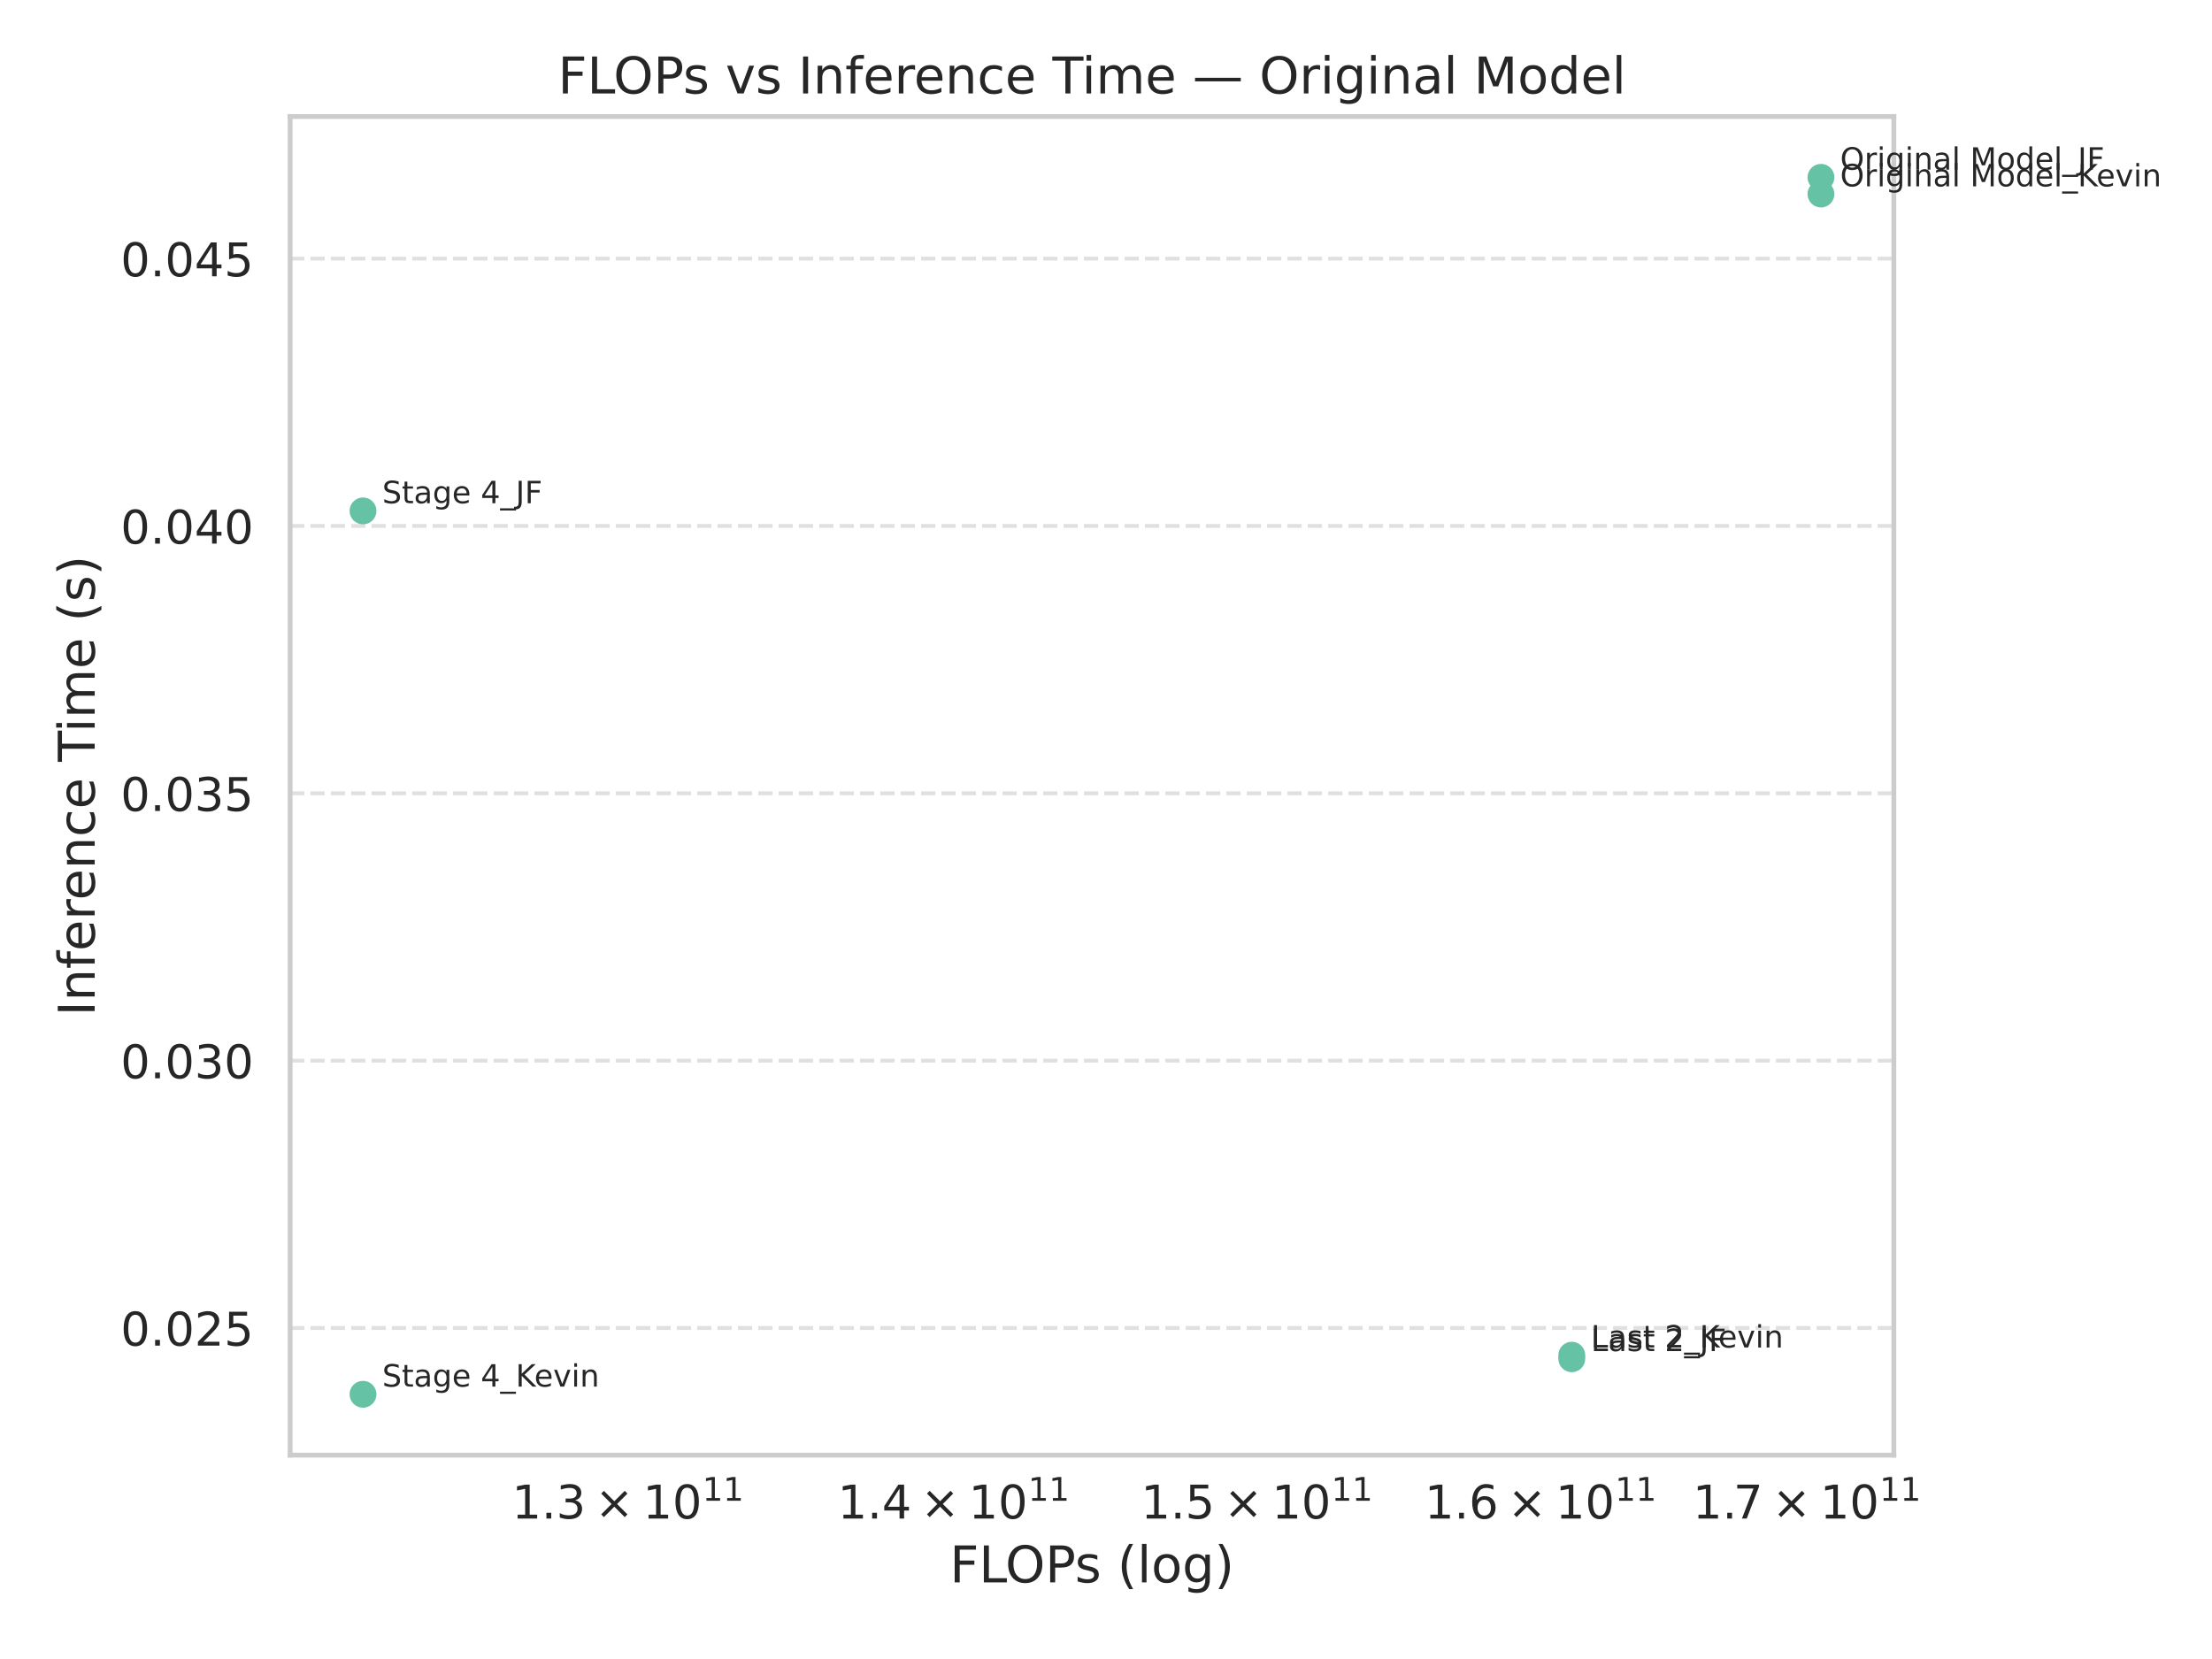
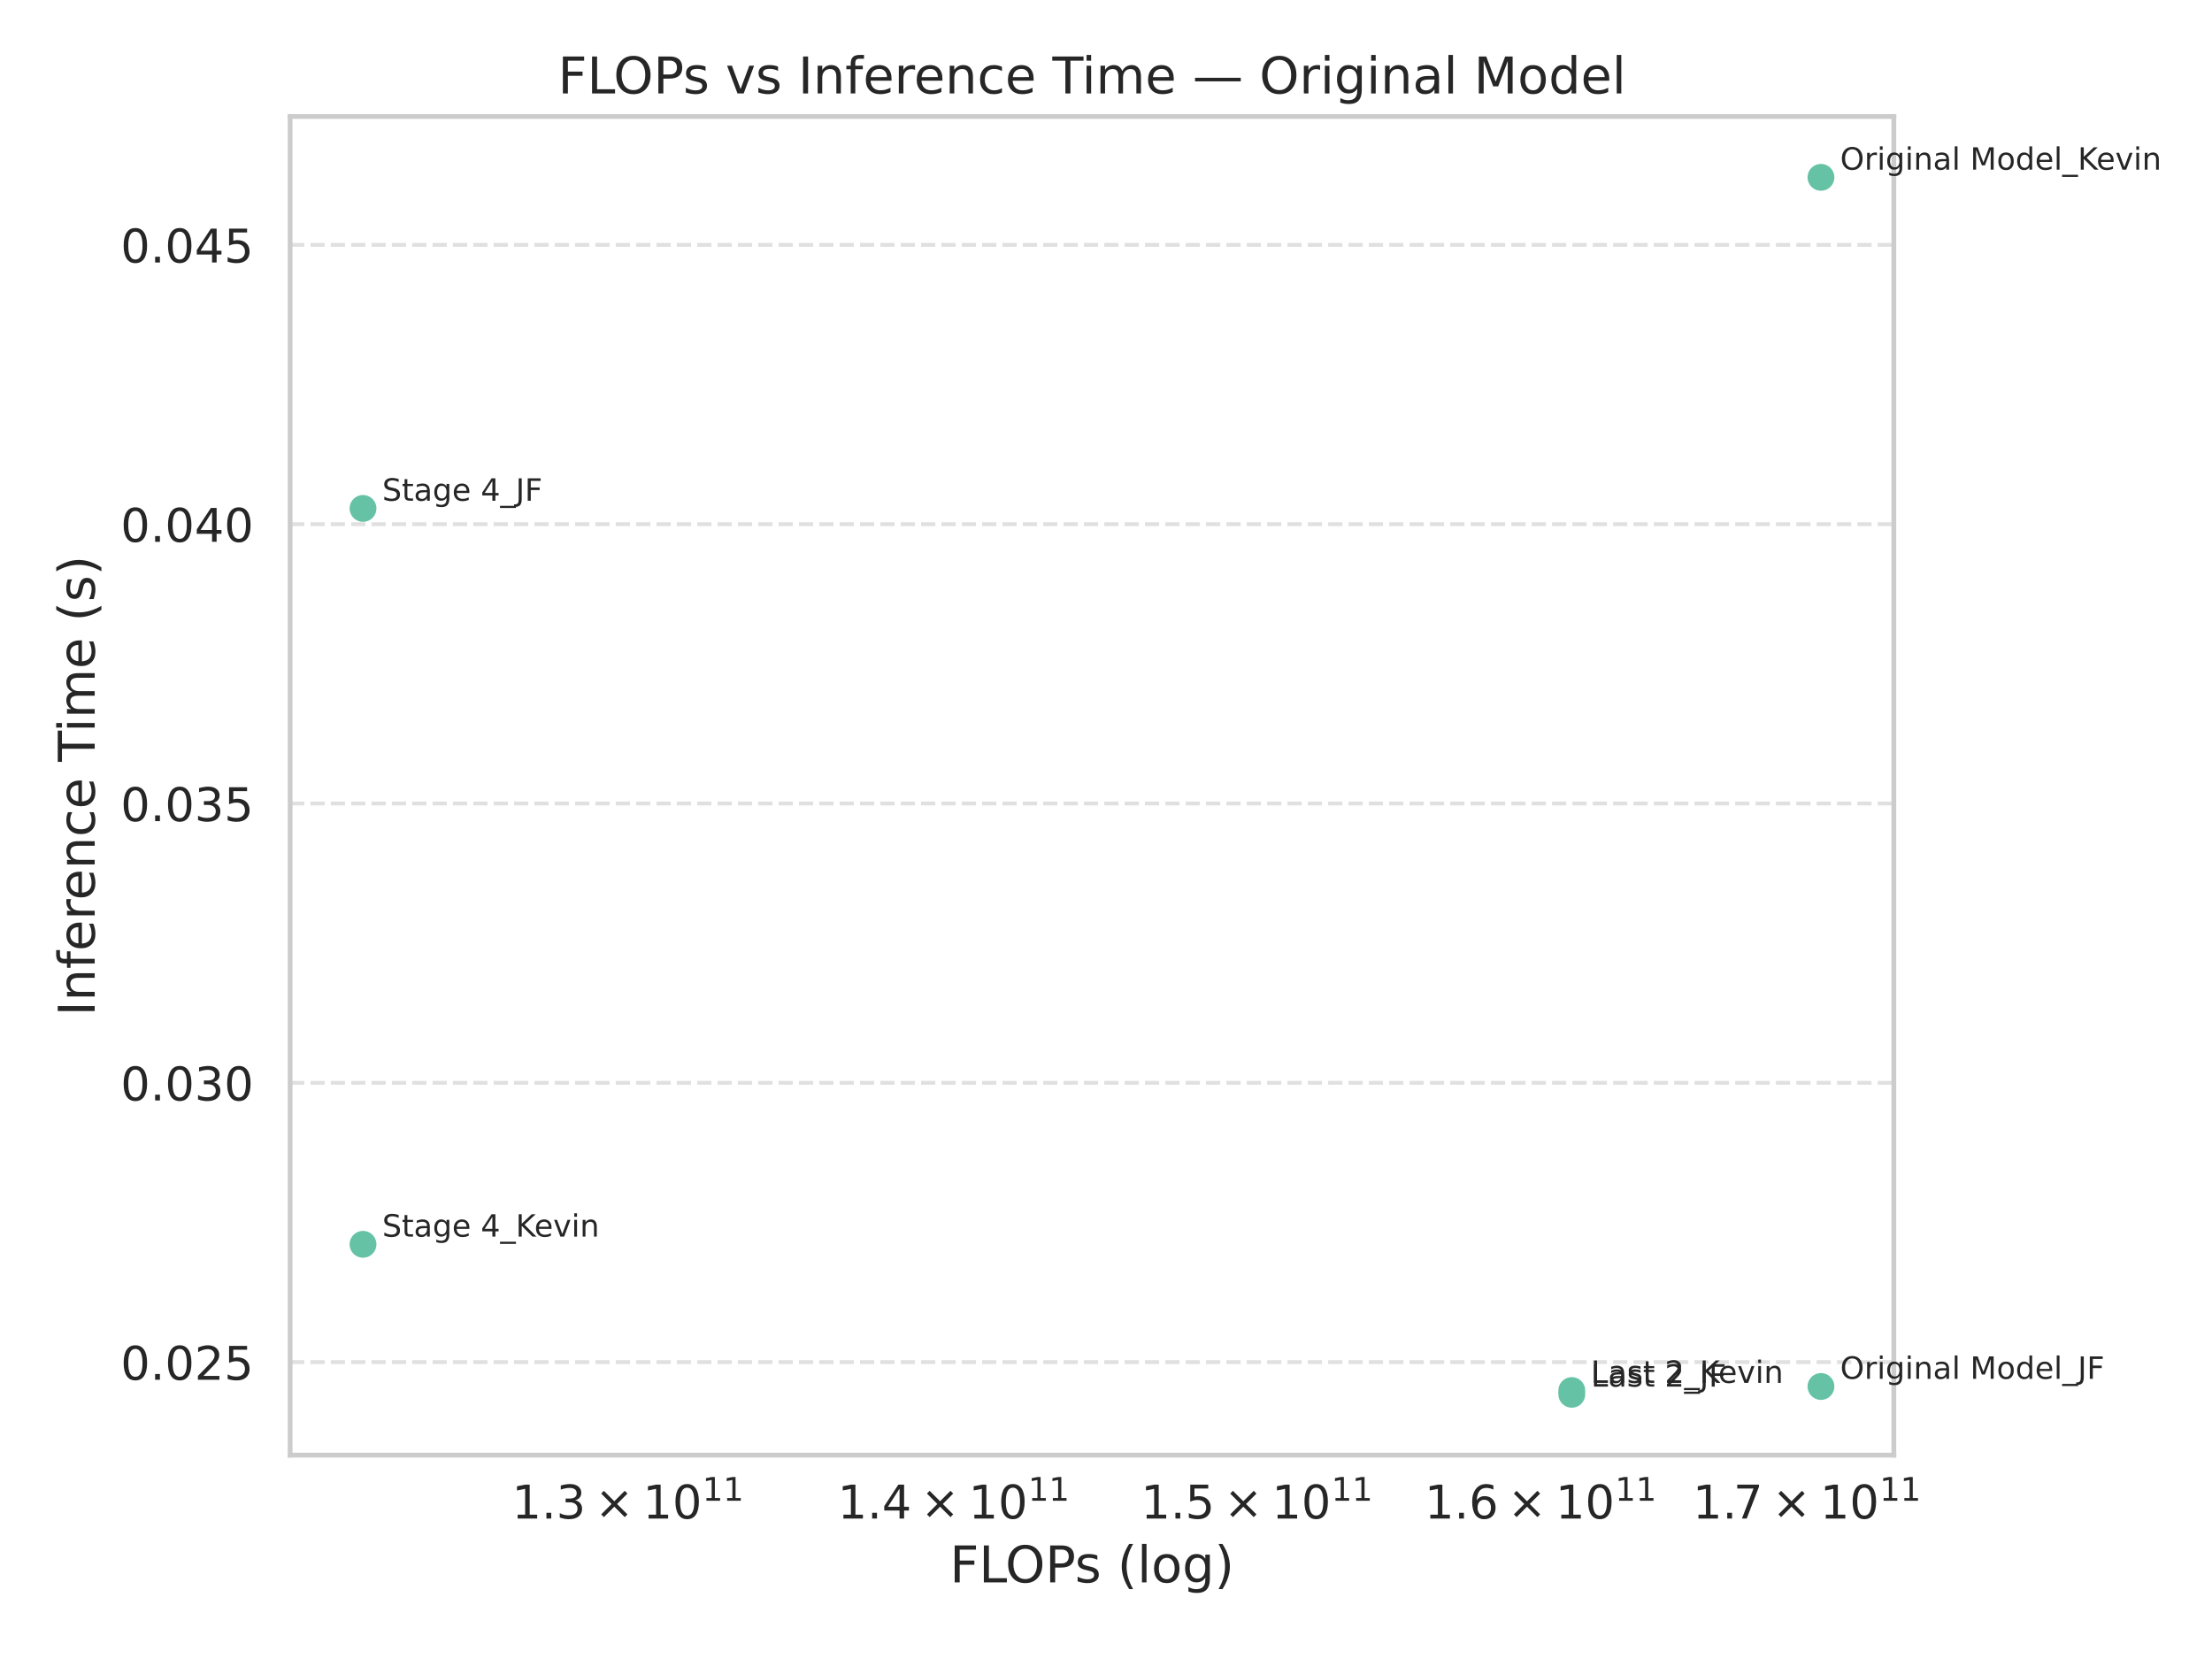
<svg xmlns="http://www.w3.org/2000/svg" xmlns:xlink="http://www.w3.org/1999/xlink" width="576pt" height="432pt" viewBox="0 0 576 432" version="1.1">
  <defs>
    <style type="text/css">*{stroke-linejoin: round; stroke-linecap: butt}</style>
  </defs>
  <g id="figure_1">
    <g id="patch_1">
      <path d="M 0 432  L 576 432  L 576 0  L 0 0  z " style="fill: #ffffff" />
    </g>
    <g id="axes_1">
      <g id="patch_2">
        <path d="M 75.546 378.912  L 493.155 378.912  L 493.155 30.336  L 75.546 30.336  z " style="fill: #ffffff" />
      </g>
      <g id="matplotlib.axis_1">
        <g id="xtick_1">
          <g id="text_1">
            <g style="fill: #262626" transform="translate(133.2967 395.5061) scale(0.121 -0.121)">
              <defs>
                <path id="DejaVuSans-31" d="M 794 531  L 1825 531  L 1825 4091  L 703 3866  L 703 4441  L 1819 4666  L 2450 4666  L 2450 531  L 3481 531  L 3481 0  L 794 0  L 794 531  z " transform="scale(0.015625)" />
                <path id="DejaVuSans-2e" d="M 684 794  L 1344 794  L 1344 0  L 684 0  L 684 794  z " transform="scale(0.015625)" />
                <path id="DejaVuSans-33" d="M 2597 2516  Q 3050 2419 3304 2112  Q 3559 1806 3559 1356  Q 3559 666 3084 287  Q 2609 -91 1734 -91  Q 1441 -91 1130 -33  Q 819 25 488 141  L 488 750  Q 750 597 1062 519  Q 1375 441 1716 441  Q 2309 441 2620 675  Q 2931 909 2931 1356  Q 2931 1769 2642 2001  Q 2353 2234 1838 2234  L 1294 2234  L 1294 2753  L 1863 2753  Q 2328 2753 2575 2939  Q 2822 3125 2822 3475  Q 2822 3834 2567 4026  Q 2313 4219 1838 4219  Q 1578 4219 1281 4162  Q 984 4106 628 3988  L 628 4550  Q 988 4650 1302 4700  Q 1616 4750 1894 4750  Q 2613 4750 3031 4423  Q 3450 4097 3450 3541  Q 3450 3153 3228 2886  Q 3006 2619 2597 2516  z " transform="scale(0.015625)" />
                <path id="DejaVuSans-d7" d="M 4488 3438  L 3059 2003  L 4488 575  L 4116 197  L 2681 1631  L 1247 197  L 878 575  L 2303 2003  L 878 3438  L 1247 3816  L 2681 2381  L 4116 3816  L 4488 3438  z " transform="scale(0.015625)" />
                <path id="DejaVuSans-30" d="M 2034 4250  Q 1547 4250 1301 3770  Q 1056 3291 1056 2328  Q 1056 1369 1301 889  Q 1547 409 2034 409  Q 2525 409 2770 889  Q 3016 1369 3016 2328  Q 3016 3291 2770 3770  Q 2525 4250 2034 4250  z M 2034 4750  Q 2819 4750 3233 4129  Q 3647 3509 3647 2328  Q 3647 1150 3233 529  Q 2819 -91 2034 -91  Q 1250 -91 836 529  Q 422 1150 422 2328  Q 422 3509 836 4129  Q 1250 4750 2034 4750  z " transform="scale(0.015625)" />
              </defs>
              <use xlink:href="#DejaVuSans-31" transform="translate(0 0.684375)" />
              <use xlink:href="#DejaVuSans-2e" transform="translate(63.62305 0.684375)" />
              <use xlink:href="#DejaVuSans-33" transform="translate(95.41016 0.684375)" />
              <use xlink:href="#DejaVuSans-d7" transform="translate(178.5156 0.684375)" />
              <use xlink:href="#DejaVuSans-31" transform="translate(281.7871 0.684375)" />
              <use xlink:href="#DejaVuSans-30" transform="translate(345.4102 0.684375)" />
              <use xlink:href="#DejaVuSans-31" transform="translate(409.9902 38.96563) scale(0.7)" />
              <use xlink:href="#DejaVuSans-31" transform="translate(454.5264 38.96563) scale(0.7)" />
            </g>
          </g>
        </g>
        <g id="xtick_2">
          <g id="text_2">
            <g style="fill: #262626" transform="translate(218.1208 395.5061) scale(0.121 -0.121)">
              <defs>
                <path id="DejaVuSans-34" d="M 2419 4116  L 825 1625  L 2419 1625  L 2419 4116  z M 2253 4666  L 3047 4666  L 3047 1625  L 3713 1625  L 3713 1100  L 3047 1100  L 3047 0  L 2419 0  L 2419 1100  L 313 1100  L 313 1709  L 2253 4666  z " transform="scale(0.015625)" />
              </defs>
              <use xlink:href="#DejaVuSans-31" transform="translate(0 0.684375)" />
              <use xlink:href="#DejaVuSans-2e" transform="translate(63.62305 0.684375)" />
              <use xlink:href="#DejaVuSans-34" transform="translate(95.41016 0.684375)" />
              <use xlink:href="#DejaVuSans-d7" transform="translate(178.5156 0.684375)" />
              <use xlink:href="#DejaVuSans-31" transform="translate(281.7871 0.684375)" />
              <use xlink:href="#DejaVuSans-30" transform="translate(345.4102 0.684375)" />
              <use xlink:href="#DejaVuSans-31" transform="translate(409.9902 38.96563) scale(0.7)" />
              <use xlink:href="#DejaVuSans-31" transform="translate(454.5264 38.96563) scale(0.7)" />
            </g>
          </g>
        </g>
        <g id="xtick_3">
          <g id="text_3">
            <g style="fill: #262626" transform="translate(297.0901 395.5061) scale(0.121 -0.121)">
              <defs>
                <path id="DejaVuSans-35" d="M 691 4666  L 3169 4666  L 3169 4134  L 1269 4134  L 1269 2991  Q 1406 3038 1543 3061  Q 1681 3084 1819 3084  Q 2600 3084 3056 2656  Q 3513 2228 3513 1497  Q 3513 744 3044 326  Q 2575 -91 1722 -91  Q 1428 -91 1123 -41  Q 819 9 494 109  L 494 744  Q 775 591 1075 516  Q 1375 441 1709 441  Q 2250 441 2565 725  Q 2881 1009 2881 1497  Q 2881 1984 2565 2268  Q 2250 2553 1709 2553  Q 1456 2553 1204 2497  Q 953 2441 691 2322  L 691 4666  z " transform="scale(0.015625)" />
              </defs>
              <use xlink:href="#DejaVuSans-31" transform="translate(0 0.684375)" />
              <use xlink:href="#DejaVuSans-2e" transform="translate(63.62305 0.684375)" />
              <use xlink:href="#DejaVuSans-35" transform="translate(95.41016 0.684375)" />
              <use xlink:href="#DejaVuSans-d7" transform="translate(178.5156 0.684375)" />
              <use xlink:href="#DejaVuSans-31" transform="translate(281.7871 0.684375)" />
              <use xlink:href="#DejaVuSans-30" transform="translate(345.4102 0.684375)" />
              <use xlink:href="#DejaVuSans-31" transform="translate(409.9902 38.96563) scale(0.7)" />
              <use xlink:href="#DejaVuSans-31" transform="translate(454.5264 38.96563) scale(0.7)" />
            </g>
          </g>
        </g>
        <g id="xtick_4">
          <g id="text_4">
            <g style="fill: #262626" transform="translate(370.961 395.5061) scale(0.121 -0.121)">
              <defs>
                <path id="DejaVuSans-36" d="M 2113 2584  Q 1688 2584 1439 2293  Q 1191 2003 1191 1497  Q 1191 994 1439 701  Q 1688 409 2113 409  Q 2538 409 2786 701  Q 3034 994 3034 1497  Q 3034 2003 2786 2293  Q 2538 2584 2113 2584  z M 3366 4563  L 3366 3988  Q 3128 4100 2886 4159  Q 2644 4219 2406 4219  Q 1781 4219 1451 3797  Q 1122 3375 1075 2522  Q 1259 2794 1537 2939  Q 1816 3084 2150 3084  Q 2853 3084 3261 2657  Q 3669 2231 3669 1497  Q 3669 778 3244 343  Q 2819 -91 2113 -91  Q 1303 -91 875 529  Q 447 1150 447 2328  Q 447 3434 972 4092  Q 1497 4750 2381 4750  Q 2619 4750 2861 4703  Q 3103 4656 3366 4563  z " transform="scale(0.015625)" />
              </defs>
              <use xlink:href="#DejaVuSans-31" transform="translate(0 0.684375)" />
              <use xlink:href="#DejaVuSans-2e" transform="translate(63.62305 0.684375)" />
              <use xlink:href="#DejaVuSans-36" transform="translate(95.41016 0.684375)" />
              <use xlink:href="#DejaVuSans-d7" transform="translate(178.5156 0.684375)" />
              <use xlink:href="#DejaVuSans-31" transform="translate(281.7871 0.684375)" />
              <use xlink:href="#DejaVuSans-30" transform="translate(345.4102 0.684375)" />
              <use xlink:href="#DejaVuSans-31" transform="translate(409.9902 38.96563) scale(0.7)" />
              <use xlink:href="#DejaVuSans-31" transform="translate(454.5264 38.96563) scale(0.7)" />
            </g>
          </g>
        </g>
        <g id="xtick_5">
          <g id="text_5">
            <g style="fill: #262626" transform="translate(440.7755 395.5061) scale(0.121 -0.121)">
              <defs>
                <path id="DejaVuSans-37" d="M 525 4666  L 3525 4666  L 3525 4397  L 1831 0  L 1172 0  L 2766 4134  L 525 4134  L 525 4666  z " transform="scale(0.015625)" />
              </defs>
              <use xlink:href="#DejaVuSans-31" transform="translate(0 0.684375)" />
              <use xlink:href="#DejaVuSans-2e" transform="translate(63.62305 0.684375)" />
              <use xlink:href="#DejaVuSans-37" transform="translate(87.66016 0.684375)" />
              <use xlink:href="#DejaVuSans-d7" transform="translate(170.7656 0.684375)" />
              <use xlink:href="#DejaVuSans-31" transform="translate(274.0371 0.684375)" />
              <use xlink:href="#DejaVuSans-30" transform="translate(337.6602 0.684375)" />
              <use xlink:href="#DejaVuSans-31" transform="translate(402.2402 38.96563) scale(0.7)" />
              <use xlink:href="#DejaVuSans-31" transform="translate(446.7764 38.96563) scale(0.7)" />
            </g>
          </g>
        </g>
        <g id="text_6">
          <g style="fill: #262626" transform="translate(247.309 412.0525) scale(0.132 -0.132)">
            <defs>
              <path id="DejaVuSans-46" d="M 628 4666  L 3309 4666  L 3309 4134  L 1259 4134  L 1259 2759  L 3109 2759  L 3109 2228  L 1259 2228  L 1259 0  L 628 0  L 628 4666  z " transform="scale(0.015625)" />
              <path id="DejaVuSans-4c" d="M 628 4666  L 1259 4666  L 1259 531  L 3531 531  L 3531 0  L 628 0  L 628 4666  z " transform="scale(0.015625)" />
              <path id="DejaVuSans-4f" d="M 2522 4238  Q 1834 4238 1429 3725  Q 1025 3213 1025 2328  Q 1025 1447 1429 934  Q 1834 422 2522 422  Q 3209 422 3611 934  Q 4013 1447 4013 2328  Q 4013 3213 3611 3725  Q 3209 4238 2522 4238  z M 2522 4750  Q 3503 4750 4090 4092  Q 4678 3434 4678 2328  Q 4678 1225 4090 567  Q 3503 -91 2522 -91  Q 1538 -91 948 565  Q 359 1222 359 2328  Q 359 3434 948 4092  Q 1538 4750 2522 4750  z " transform="scale(0.015625)" />
              <path id="DejaVuSans-50" d="M 1259 4147  L 1259 2394  L 2053 2394  Q 2494 2394 2734 2622  Q 2975 2850 2975 3272  Q 2975 3691 2734 3919  Q 2494 4147 2053 4147  L 1259 4147  z M 628 4666  L 2053 4666  Q 2838 4666 3239 4311  Q 3641 3956 3641 3272  Q 3641 2581 3239 2228  Q 2838 1875 2053 1875  L 1259 1875  L 1259 0  L 628 0  L 628 4666  z " transform="scale(0.015625)" />
              <path id="DejaVuSans-73" d="M 2834 3397  L 2834 2853  Q 2591 2978 2328 3040  Q 2066 3103 1784 3103  Q 1356 3103 1142 2972  Q 928 2841 928 2578  Q 928 2378 1081 2264  Q 1234 2150 1697 2047  L 1894 2003  Q 2506 1872 2764 1633  Q 3022 1394 3022 966  Q 3022 478 2636 193  Q 2250 -91 1575 -91  Q 1294 -91 989 -36  Q 684 19 347 128  L 347 722  Q 666 556 975 473  Q 1284 391 1588 391  Q 1994 391 2212 530  Q 2431 669 2431 922  Q 2431 1156 2273 1281  Q 2116 1406 1581 1522  L 1381 1569  Q 847 1681 609 1914  Q 372 2147 372 2553  Q 372 3047 722 3315  Q 1072 3584 1716 3584  Q 2034 3584 2315 3537  Q 2597 3491 2834 3397  z " transform="scale(0.015625)" />
              <path id="DejaVuSans-20" transform="scale(0.015625)" />
              <path id="DejaVuSans-28" d="M 1984 4856  Q 1566 4138 1362 3434  Q 1159 2731 1159 2009  Q 1159 1288 1364 580  Q 1569 -128 1984 -844  L 1484 -844  Q 1016 -109 783 600  Q 550 1309 550 2009  Q 550 2706 781 3412  Q 1013 4119 1484 4856  L 1984 4856  z " transform="scale(0.015625)" />
              <path id="DejaVuSans-6c" d="M 603 4863  L 1178 4863  L 1178 0  L 603 0  L 603 4863  z " transform="scale(0.015625)" />
              <path id="DejaVuSans-6f" d="M 1959 3097  Q 1497 3097 1228 2736  Q 959 2375 959 1747  Q 959 1119 1226 758  Q 1494 397 1959 397  Q 2419 397 2687 759  Q 2956 1122 2956 1747  Q 2956 2369 2687 2733  Q 2419 3097 1959 3097  z M 1959 3584  Q 2709 3584 3137 3096  Q 3566 2609 3566 1747  Q 3566 888 3137 398  Q 2709 -91 1959 -91  Q 1206 -91 779 398  Q 353 888 353 1747  Q 353 2609 779 3096  Q 1206 3584 1959 3584  z " transform="scale(0.015625)" />
              <path id="DejaVuSans-67" d="M 2906 1791  Q 2906 2416 2648 2759  Q 2391 3103 1925 3103  Q 1463 3103 1205 2759  Q 947 2416 947 1791  Q 947 1169 1205 825  Q 1463 481 1925 481  Q 2391 481 2648 825  Q 2906 1169 2906 1791  z M 3481 434  Q 3481 -459 3084 -895  Q 2688 -1331 1869 -1331  Q 1566 -1331 1297 -1286  Q 1028 -1241 775 -1147  L 775 -588  Q 1028 -725 1275 -790  Q 1522 -856 1778 -856  Q 2344 -856 2625 -561  Q 2906 -266 2906 331  L 2906 616  Q 2728 306 2450 153  Q 2172 0 1784 0  Q 1141 0 747 490  Q 353 981 353 1791  Q 353 2603 747 3093  Q 1141 3584 1784 3584  Q 2172 3584 2450 3431  Q 2728 3278 2906 2969  L 2906 3500  L 3481 3500  L 3481 434  z " transform="scale(0.015625)" />
              <path id="DejaVuSans-29" d="M 513 4856  L 1013 4856  Q 1481 4119 1714 3412  Q 1947 2706 1947 2009  Q 1947 1309 1714 600  Q 1481 -109 1013 -844  L 513 -844  Q 928 -128 1133 580  Q 1338 1288 1338 2009  Q 1338 2731 1133 3434  Q 928 4138 513 4856  z " transform="scale(0.015625)" />
            </defs>
            <use xlink:href="#DejaVuSans-46" />
            <use xlink:href="#DejaVuSans-4c" transform="translate(57.51953 0)" />
            <use xlink:href="#DejaVuSans-4f" transform="translate(109.6074 0)" />
            <use xlink:href="#DejaVuSans-50" transform="translate(188.3184 0)" />
            <use xlink:href="#DejaVuSans-73" transform="translate(246.8711 0)" />
            <use xlink:href="#DejaVuSans-20" transform="translate(298.9707 0)" />
            <use xlink:href="#DejaVuSans-28" transform="translate(330.7578 0)" />
            <use xlink:href="#DejaVuSans-6c" transform="translate(369.7715 0)" />
            <use xlink:href="#DejaVuSans-6f" transform="translate(397.5547 0)" />
            <use xlink:href="#DejaVuSans-67" transform="translate(458.7363 0)" />
            <use xlink:href="#DejaVuSans-29" transform="translate(522.2129 0)" />
          </g>
        </g>
      </g>
      <g id="matplotlib.axis_2">
        <g id="ytick_1">
          <g id="line2d_1">
-             <path d="M 75.546 345.801  L 493.155 345.801  " clip-path="url(#p2ffb0276db)" style="fill: none; stroke-dasharray: 3.7,1.6; stroke-dashoffset: 0; stroke: #cccccc; stroke-opacity: 0.6" />
+             <path d="M 75.546 354.69  L 493.155 354.69  " clip-path="url(#pab23b6ce2a)" style="fill: none; stroke-dasharray: 3.7,1.6; stroke-dashoffset: 0; stroke: #cccccc; stroke-opacity: 0.6" />
          </g>
          <g id="text_7">
-             <g style="fill: #262626" transform="translate(31.40597 350.3984) scale(0.121 -0.121)">
+             <g style="fill: #262626" transform="translate(31.40597 359.2872) scale(0.121 -0.121)">
              <defs>
                <path id="DejaVuSans-32" d="M 1228 531  L 3431 531  L 3431 0  L 469 0  L 469 531  Q 828 903 1448 1529  Q 2069 2156 2228 2338  Q 2531 2678 2651 2914  Q 2772 3150 2772 3378  Q 2772 3750 2511 3984  Q 2250 4219 1831 4219  Q 1534 4219 1204 4116  Q 875 4013 500 3803  L 500 4441  Q 881 4594 1212 4672  Q 1544 4750 1819 4750  Q 2544 4750 2975 4387  Q 3406 4025 3406 3419  Q 3406 3131 3298 2873  Q 3191 2616 2906 2266  Q 2828 2175 2409 1742  Q 1991 1309 1228 531  z " transform="scale(0.015625)" />
              </defs>
              <use xlink:href="#DejaVuSans-30" />
              <use xlink:href="#DejaVuSans-2e" transform="translate(63.62305 0)" />
              <use xlink:href="#DejaVuSans-30" transform="translate(95.41016 0)" />
              <use xlink:href="#DejaVuSans-32" transform="translate(159.0332 0)" />
              <use xlink:href="#DejaVuSans-35" transform="translate(222.6562 0)" />
            </g>
          </g>
        </g>
        <g id="ytick_2">
          <g id="line2d_2">
-             <path d="M 75.546 276.189  L 493.155 276.189  " clip-path="url(#p2ffb0276db)" style="fill: none; stroke-dasharray: 3.7,1.6; stroke-dashoffset: 0; stroke: #cccccc; stroke-opacity: 0.6" />
+             <path d="M 75.546 281.957  L 493.155 281.957  " clip-path="url(#pab23b6ce2a)" style="fill: none; stroke-dasharray: 3.7,1.6; stroke-dashoffset: 0; stroke: #cccccc; stroke-opacity: 0.6" />
          </g>
          <g id="text_8">
-             <g style="fill: #262626" transform="translate(31.40597 280.7858) scale(0.121 -0.121)">
+             <g style="fill: #262626" transform="translate(31.40597 286.5544) scale(0.121 -0.121)">
              <use xlink:href="#DejaVuSans-30" />
              <use xlink:href="#DejaVuSans-2e" transform="translate(63.62305 0)" />
              <use xlink:href="#DejaVuSans-30" transform="translate(95.41016 0)" />
              <use xlink:href="#DejaVuSans-33" transform="translate(159.0332 0)" />
              <use xlink:href="#DejaVuSans-30" transform="translate(222.6562 0)" />
            </g>
          </g>
        </g>
        <g id="ytick_3">
          <g id="line2d_3">
-             <path d="M 75.546 206.576  L 493.155 206.576  " clip-path="url(#p2ffb0276db)" style="fill: none; stroke-dasharray: 3.7,1.6; stroke-dashoffset: 0; stroke: #cccccc; stroke-opacity: 0.6" />
+             <path d="M 75.546 209.225  L 493.155 209.225  " clip-path="url(#pab23b6ce2a)" style="fill: none; stroke-dasharray: 3.7,1.6; stroke-dashoffset: 0; stroke: #cccccc; stroke-opacity: 0.6" />
          </g>
          <g id="text_9">
-             <g style="fill: #262626" transform="translate(31.40597 211.1732) scale(0.121 -0.121)">
+             <g style="fill: #262626" transform="translate(31.40597 213.8216) scale(0.121 -0.121)">
              <use xlink:href="#DejaVuSans-30" />
              <use xlink:href="#DejaVuSans-2e" transform="translate(63.62305 0)" />
              <use xlink:href="#DejaVuSans-30" transform="translate(95.41016 0)" />
              <use xlink:href="#DejaVuSans-33" transform="translate(159.0332 0)" />
              <use xlink:href="#DejaVuSans-35" transform="translate(222.6562 0)" />
            </g>
          </g>
        </g>
        <g id="ytick_4">
          <g id="line2d_4">
-             <path d="M 75.546 136.964  L 493.155 136.964  " clip-path="url(#p2ffb0276db)" style="fill: none; stroke-dasharray: 3.7,1.6; stroke-dashoffset: 0; stroke: #cccccc; stroke-opacity: 0.6" />
+             <path d="M 75.546 136.492  L 493.155 136.492  " clip-path="url(#pab23b6ce2a)" style="fill: none; stroke-dasharray: 3.7,1.6; stroke-dashoffset: 0; stroke: #cccccc; stroke-opacity: 0.6" />
          </g>
          <g id="text_10">
-             <g style="fill: #262626" transform="translate(31.40597 141.5607) scale(0.121 -0.121)">
+             <g style="fill: #262626" transform="translate(31.40597 141.0889) scale(0.121 -0.121)">
              <use xlink:href="#DejaVuSans-30" />
              <use xlink:href="#DejaVuSans-2e" transform="translate(63.62305 0)" />
              <use xlink:href="#DejaVuSans-30" transform="translate(95.41016 0)" />
              <use xlink:href="#DejaVuSans-34" transform="translate(159.0332 0)" />
              <use xlink:href="#DejaVuSans-30" transform="translate(222.6562 0)" />
            </g>
          </g>
        </g>
        <g id="ytick_5">
          <g id="line2d_5">
-             <path d="M 75.546 67.351  L 493.155 67.351  " clip-path="url(#p2ffb0276db)" style="fill: none; stroke-dasharray: 3.7,1.6; stroke-dashoffset: 0; stroke: #cccccc; stroke-opacity: 0.6" />
+             <path d="M 75.546 63.759  L 493.155 63.759  " clip-path="url(#pab23b6ce2a)" style="fill: none; stroke-dasharray: 3.7,1.6; stroke-dashoffset: 0; stroke: #cccccc; stroke-opacity: 0.6" />
          </g>
          <g id="text_11">
-             <g style="fill: #262626" transform="translate(31.40597 71.94806) scale(0.121 -0.121)">
+             <g style="fill: #262626" transform="translate(31.40597 68.35606) scale(0.121 -0.121)">
              <use xlink:href="#DejaVuSans-30" />
              <use xlink:href="#DejaVuSans-2e" transform="translate(63.62305 0)" />
              <use xlink:href="#DejaVuSans-30" transform="translate(95.41016 0)" />
              <use xlink:href="#DejaVuSans-34" transform="translate(159.0332 0)" />
              <use xlink:href="#DejaVuSans-35" transform="translate(222.6562 0)" />
            </g>
          </g>
        </g>
        <g id="text_12">
          <g style="fill: #262626" transform="translate(24.66078 264.5685) rotate(-90) scale(0.132 -0.132)">
            <defs>
              <path id="DejaVuSans-49" d="M 628 4666  L 1259 4666  L 1259 0  L 628 0  L 628 4666  z " transform="scale(0.015625)" />
              <path id="DejaVuSans-6e" d="M 3513 2113  L 3513 0  L 2938 0  L 2938 2094  Q 2938 2591 2744 2837  Q 2550 3084 2163 3084  Q 1697 3084 1428 2787  Q 1159 2491 1159 1978  L 1159 0  L 581 0  L 581 3500  L 1159 3500  L 1159 2956  Q 1366 3272 1645 3428  Q 1925 3584 2291 3584  Q 2894 3584 3203 3211  Q 3513 2838 3513 2113  z " transform="scale(0.015625)" />
              <path id="DejaVuSans-66" d="M 2375 4863  L 2375 4384  L 1825 4384  Q 1516 4384 1395 4259  Q 1275 4134 1275 3809  L 1275 3500  L 2222 3500  L 2222 3053  L 1275 3053  L 1275 0  L 697 0  L 697 3053  L 147 3053  L 147 3500  L 697 3500  L 697 3744  Q 697 4328 969 4595  Q 1241 4863 1831 4863  L 2375 4863  z " transform="scale(0.015625)" />
              <path id="DejaVuSans-65" d="M 3597 1894  L 3597 1613  L 953 1613  Q 991 1019 1311 708  Q 1631 397 2203 397  Q 2534 397 2845 478  Q 3156 559 3463 722  L 3463 178  Q 3153 47 2828 -22  Q 2503 -91 2169 -91  Q 1331 -91 842 396  Q 353 884 353 1716  Q 353 2575 817 3079  Q 1281 3584 2069 3584  Q 2775 3584 3186 3129  Q 3597 2675 3597 1894  z M 3022 2063  Q 3016 2534 2758 2815  Q 2500 3097 2075 3097  Q 1594 3097 1305 2825  Q 1016 2553 972 2059  L 3022 2063  z " transform="scale(0.015625)" />
              <path id="DejaVuSans-72" d="M 2631 2963  Q 2534 3019 2420 3045  Q 2306 3072 2169 3072  Q 1681 3072 1420 2755  Q 1159 2438 1159 1844  L 1159 0  L 581 0  L 581 3500  L 1159 3500  L 1159 2956  Q 1341 3275 1631 3429  Q 1922 3584 2338 3584  Q 2397 3584 2469 3576  Q 2541 3569 2628 3553  L 2631 2963  z " transform="scale(0.015625)" />
              <path id="DejaVuSans-63" d="M 3122 3366  L 3122 2828  Q 2878 2963 2633 3030  Q 2388 3097 2138 3097  Q 1578 3097 1268 2742  Q 959 2388 959 1747  Q 959 1106 1268 751  Q 1578 397 2138 397  Q 2388 397 2633 464  Q 2878 531 3122 666  L 3122 134  Q 2881 22 2623 -34  Q 2366 -91 2075 -91  Q 1284 -91 818 406  Q 353 903 353 1747  Q 353 2603 823 3093  Q 1294 3584 2113 3584  Q 2378 3584 2631 3529  Q 2884 3475 3122 3366  z " transform="scale(0.015625)" />
              <path id="DejaVuSans-54" d="M -19 4666  L 3928 4666  L 3928 4134  L 2272 4134  L 2272 0  L 1638 0  L 1638 4134  L -19 4134  L -19 4666  z " transform="scale(0.015625)" />
              <path id="DejaVuSans-69" d="M 603 3500  L 1178 3500  L 1178 0  L 603 0  L 603 3500  z M 603 4863  L 1178 4863  L 1178 4134  L 603 4134  L 603 4863  z " transform="scale(0.015625)" />
              <path id="DejaVuSans-6d" d="M 3328 2828  Q 3544 3216 3844 3400  Q 4144 3584 4550 3584  Q 5097 3584 5394 3201  Q 5691 2819 5691 2113  L 5691 0  L 5113 0  L 5113 2094  Q 5113 2597 4934 2840  Q 4756 3084 4391 3084  Q 3944 3084 3684 2787  Q 3425 2491 3425 1978  L 3425 0  L 2847 0  L 2847 2094  Q 2847 2600 2669 2842  Q 2491 3084 2119 3084  Q 1678 3084 1418 2786  Q 1159 2488 1159 1978  L 1159 0  L 581 0  L 581 3500  L 1159 3500  L 1159 2956  Q 1356 3278 1631 3431  Q 1906 3584 2284 3584  Q 2666 3584 2933 3390  Q 3200 3197 3328 2828  z " transform="scale(0.015625)" />
            </defs>
            <use xlink:href="#DejaVuSans-49" />
            <use xlink:href="#DejaVuSans-6e" transform="translate(29.49219 0)" />
            <use xlink:href="#DejaVuSans-66" transform="translate(92.87109 0)" />
            <use xlink:href="#DejaVuSans-65" transform="translate(128.0762 0)" />
            <use xlink:href="#DejaVuSans-72" transform="translate(189.5996 0)" />
            <use xlink:href="#DejaVuSans-65" transform="translate(228.4629 0)" />
            <use xlink:href="#DejaVuSans-6e" transform="translate(289.9863 0)" />
            <use xlink:href="#DejaVuSans-63" transform="translate(353.3652 0)" />
            <use xlink:href="#DejaVuSans-65" transform="translate(408.3457 0)" />
            <use xlink:href="#DejaVuSans-20" transform="translate(469.8691 0)" />
            <use xlink:href="#DejaVuSans-54" transform="translate(501.6562 0)" />
            <use xlink:href="#DejaVuSans-69" transform="translate(559.6152 0)" />
            <use xlink:href="#DejaVuSans-6d" transform="translate(587.3984 0)" />
            <use xlink:href="#DejaVuSans-65" transform="translate(684.8105 0)" />
            <use xlink:href="#DejaVuSans-20" transform="translate(746.334 0)" />
            <use xlink:href="#DejaVuSans-28" transform="translate(778.1211 0)" />
            <use xlink:href="#DejaVuSans-73" transform="translate(817.1348 0)" />
            <use xlink:href="#DejaVuSans-29" transform="translate(869.2344 0)" />
          </g>
        </g>
      </g>
      <g id="PathCollection_1">
        <defs>
-           <path id="m60229a5658" d="M 0 3  C 0.796 3 1.559 2.684 2.121 2.121  C 2.684 1.559 3 0.796 3 0  C 3 -0.796 2.684 -1.559 2.121 -2.121  C 1.559 -2.684 0.796 -3 0 -3  C -0.796 -3 -1.559 -2.684 -2.121 -2.121  C -2.684 -1.559 -3 -0.796 -3 0  C -3 0.796 -2.684 1.559 -2.121 2.121  C -1.559 2.684 -0.796 3 0 3  z " style="stroke: #66c2a5" />
+           <path id="me602bf95e9" d="M 0 3  C 0.796 3 1.559 2.684 2.121 2.121  C 2.684 1.559 3 0.796 3 0  C 3 -0.796 2.684 -1.559 2.121 -2.121  C 1.559 -2.684 0.796 -3 0 -3  C -0.796 -3 -1.559 -2.684 -2.121 -2.121  C -2.684 -1.559 -3 -0.796 -3 0  C -3 0.796 -2.684 1.559 -2.121 2.121  C -1.559 2.684 -0.796 3 0 3  z " style="stroke: #66c2a5" />
        </defs>
-         <g clip-path="url(#p2ffb0276db)">
-           <use xlink:href="#m60229a5658" x="409.29" y="353.819" style="fill: #66c2a5; stroke: #66c2a5" />
-           <use xlink:href="#m60229a5658" x="409.29" y="352.889" style="fill: #66c2a5; stroke: #66c2a5" />
-           <use xlink:href="#m60229a5658" x="94.528" y="133.039" style="fill: #66c2a5; stroke: #66c2a5" />
-           <use xlink:href="#m60229a5658" x="94.528" y="363.068" style="fill: #66c2a5; stroke: #66c2a5" />
-           <use xlink:href="#m60229a5658" x="474.173" y="46.18" style="fill: #66c2a5; stroke: #66c2a5" />
-           <use xlink:href="#m60229a5658" x="474.173" y="50.526" style="fill: #66c2a5; stroke: #66c2a5" />
+         <g clip-path="url(#pab23b6ce2a)">
+           <use xlink:href="#me602bf95e9" x="409.29" y="363.068" style="fill: #66c2a5; stroke: #66c2a5" />
+           <use xlink:href="#me602bf95e9" x="409.29" y="362.095" style="fill: #66c2a5; stroke: #66c2a5" />
+           <use xlink:href="#me602bf95e9" x="94.528" y="132.391" style="fill: #66c2a5; stroke: #66c2a5" />
+           <use xlink:href="#me602bf95e9" x="94.528" y="324.014" style="fill: #66c2a5; stroke: #66c2a5" />
+           <use xlink:href="#me602bf95e9" x="474.173" y="361.037" style="fill: #66c2a5; stroke: #66c2a5" />
+           <use xlink:href="#me602bf95e9" x="474.173" y="46.18" style="fill: #66c2a5; stroke: #66c2a5" />
        </g>
      </g>
      <g id="patch_3">
        <path d="M 75.546 378.912  L 75.546 30.336  " style="fill: none; stroke: #cccccc; stroke-width: 1.25; stroke-linejoin: miter; stroke-linecap: square" />
      </g>
      <g id="patch_4">
        <path d="M 493.155 378.912  L 493.155 30.336  " style="fill: none; stroke: #cccccc; stroke-width: 1.25; stroke-linejoin: miter; stroke-linecap: square" />
      </g>
      <g id="patch_5">
        <path d="M 75.546 378.912  L 493.155 378.912  " style="fill: none; stroke: #cccccc; stroke-width: 1.25; stroke-linejoin: miter; stroke-linecap: square" />
      </g>
      <g id="patch_6">
        <path d="M 75.546 30.336  L 493.155 30.336  " style="fill: none; stroke: #cccccc; stroke-width: 1.25; stroke-linejoin: miter; stroke-linecap: square" />
      </g>
      <g id="text_13">
-         <g style="fill: #262626" transform="translate(414.2901 351.8194) scale(0.08 -0.08)">
+         <g style="fill: #262626" transform="translate(414.2901 361.0676) scale(0.08 -0.08)">
          <defs>
            <path id="DejaVuSans-61" d="M 2194 1759  Q 1497 1759 1228 1600  Q 959 1441 959 1056  Q 959 750 1161 570  Q 1363 391 1709 391  Q 2188 391 2477 730  Q 2766 1069 2766 1631  L 2766 1759  L 2194 1759  z M 3341 1997  L 3341 0  L 2766 0  L 2766 531  Q 2569 213 2275 61  Q 1981 -91 1556 -91  Q 1019 -91 701 211  Q 384 513 384 1019  Q 384 1609 779 1909  Q 1175 2209 1959 2209  L 2766 2209  L 2766 2266  Q 2766 2663 2505 2880  Q 2244 3097 1772 3097  Q 1472 3097 1187 3025  Q 903 2953 641 2809  L 641 3341  Q 956 3463 1253 3523  Q 1550 3584 1831 3584  Q 2591 3584 2966 3190  Q 3341 2797 3341 1997  z " transform="scale(0.015625)" />
            <path id="DejaVuSans-74" d="M 1172 4494  L 1172 3500  L 2356 3500  L 2356 3053  L 1172 3053  L 1172 1153  Q 1172 725 1289 603  Q 1406 481 1766 481  L 2356 481  L 2356 0  L 1766 0  Q 1100 0 847 248  Q 594 497 594 1153  L 594 3053  L 172 3053  L 172 3500  L 594 3500  L 594 4494  L 1172 4494  z " transform="scale(0.015625)" />
            <path id="DejaVuSans-5f" d="M 3263 -1063  L 3263 -1509  L -63 -1509  L -63 -1063  L 3263 -1063  z " transform="scale(0.015625)" />
            <path id="DejaVuSans-4a" d="M 628 4666  L 1259 4666  L 1259 325  Q 1259 -519 939 -900  Q 619 -1281 -91 -1281  L -331 -1281  L -331 -750  L -134 -750  Q 284 -750 456 -515  Q 628 -281 628 325  L 628 4666  z " transform="scale(0.015625)" />
          </defs>
          <use xlink:href="#DejaVuSans-4c" />
          <use xlink:href="#DejaVuSans-61" transform="translate(55.71289 0)" />
          <use xlink:href="#DejaVuSans-73" transform="translate(116.9922 0)" />
          <use xlink:href="#DejaVuSans-74" transform="translate(169.0918 0)" />
          <use xlink:href="#DejaVuSans-20" transform="translate(208.3008 0)" />
          <use xlink:href="#DejaVuSans-32" transform="translate(240.0879 0)" />
          <use xlink:href="#DejaVuSans-5f" transform="translate(303.7109 0)" />
          <use xlink:href="#DejaVuSans-4a" transform="translate(353.7109 0)" />
          <use xlink:href="#DejaVuSans-46" transform="translate(383.2031 0)" />
        </g>
      </g>
      <g id="text_14">
-         <g style="fill: #262626" transform="translate(414.2901 350.8887) scale(0.08 -0.08)">
+         <g style="fill: #262626" transform="translate(414.2901 360.0952) scale(0.08 -0.08)">
          <defs>
            <path id="DejaVuSans-4b" d="M 628 4666  L 1259 4666  L 1259 2694  L 3353 4666  L 4166 4666  L 1850 2491  L 4331 0  L 3500 0  L 1259 2247  L 1259 0  L 628 0  L 628 4666  z " transform="scale(0.015625)" />
            <path id="DejaVuSans-76" d="M 191 3500  L 800 3500  L 1894 563  L 2988 3500  L 3597 3500  L 2284 0  L 1503 0  L 191 3500  z " transform="scale(0.015625)" />
          </defs>
          <use xlink:href="#DejaVuSans-4c" />
          <use xlink:href="#DejaVuSans-61" transform="translate(55.71289 0)" />
          <use xlink:href="#DejaVuSans-73" transform="translate(116.9922 0)" />
          <use xlink:href="#DejaVuSans-74" transform="translate(169.0918 0)" />
          <use xlink:href="#DejaVuSans-20" transform="translate(208.3008 0)" />
          <use xlink:href="#DejaVuSans-32" transform="translate(240.0879 0)" />
          <use xlink:href="#DejaVuSans-5f" transform="translate(303.7109 0)" />
          <use xlink:href="#DejaVuSans-4b" transform="translate(353.7109 0)" />
          <use xlink:href="#DejaVuSans-65" transform="translate(414.2871 0)" />
          <use xlink:href="#DejaVuSans-76" transform="translate(475.8105 0)" />
          <use xlink:href="#DejaVuSans-69" transform="translate(534.9902 0)" />
          <use xlink:href="#DejaVuSans-6e" transform="translate(562.7734 0)" />
        </g>
      </g>
      <g id="text_15">
-         <g style="fill: #262626" transform="translate(99.52822 131.0389) scale(0.08 -0.08)">
+         <g style="fill: #262626" transform="translate(99.52822 130.3911) scale(0.08 -0.08)">
          <defs>
            <path id="DejaVuSans-53" d="M 3425 4513  L 3425 3897  Q 3066 4069 2747 4153  Q 2428 4238 2131 4238  Q 1616 4238 1336 4038  Q 1056 3838 1056 3469  Q 1056 3159 1242 3001  Q 1428 2844 1947 2747  L 2328 2669  Q 3034 2534 3370 2195  Q 3706 1856 3706 1288  Q 3706 609 3251 259  Q 2797 -91 1919 -91  Q 1588 -91 1214 -16  Q 841 59 441 206  L 441 856  Q 825 641 1194 531  Q 1563 422 1919 422  Q 2459 422 2753 634  Q 3047 847 3047 1241  Q 3047 1584 2836 1778  Q 2625 1972 2144 2069  L 1759 2144  Q 1053 2284 737 2584  Q 422 2884 422 3419  Q 422 4038 858 4394  Q 1294 4750 2059 4750  Q 2388 4750 2728 4690  Q 3069 4631 3425 4513  z " transform="scale(0.015625)" />
          </defs>
          <use xlink:href="#DejaVuSans-53" />
          <use xlink:href="#DejaVuSans-74" transform="translate(63.47656 0)" />
          <use xlink:href="#DejaVuSans-61" transform="translate(102.6855 0)" />
          <use xlink:href="#DejaVuSans-67" transform="translate(163.9648 0)" />
          <use xlink:href="#DejaVuSans-65" transform="translate(227.4414 0)" />
          <use xlink:href="#DejaVuSans-20" transform="translate(288.9648 0)" />
          <use xlink:href="#DejaVuSans-34" transform="translate(320.752 0)" />
          <use xlink:href="#DejaVuSans-5f" transform="translate(384.375 0)" />
          <use xlink:href="#DejaVuSans-4a" transform="translate(434.375 0)" />
          <use xlink:href="#DejaVuSans-46" transform="translate(463.8672 0)" />
        </g>
      </g>
      <g id="text_16">
-         <g style="fill: #262626" transform="translate(99.52822 361.0676) scale(0.08 -0.08)">
+         <g style="fill: #262626" transform="translate(99.52822 322.0137) scale(0.08 -0.08)">
          <use xlink:href="#DejaVuSans-53" />
          <use xlink:href="#DejaVuSans-74" transform="translate(63.47656 0)" />
          <use xlink:href="#DejaVuSans-61" transform="translate(102.6855 0)" />
          <use xlink:href="#DejaVuSans-67" transform="translate(163.9648 0)" />
          <use xlink:href="#DejaVuSans-65" transform="translate(227.4414 0)" />
          <use xlink:href="#DejaVuSans-20" transform="translate(288.9648 0)" />
          <use xlink:href="#DejaVuSans-34" transform="translate(320.752 0)" />
          <use xlink:href="#DejaVuSans-5f" transform="translate(384.375 0)" />
          <use xlink:href="#DejaVuSans-4b" transform="translate(434.375 0)" />
          <use xlink:href="#DejaVuSans-65" transform="translate(494.9512 0)" />
          <use xlink:href="#DejaVuSans-76" transform="translate(556.4746 0)" />
          <use xlink:href="#DejaVuSans-69" transform="translate(615.6543 0)" />
          <use xlink:href="#DejaVuSans-6e" transform="translate(643.4375 0)" />
        </g>
      </g>
      <g id="text_17">
-         <g style="fill: #262626" transform="translate(479.1727 44.18036) scale(0.08 -0.08)">
+         <g style="fill: #262626" transform="translate(479.1727 359.0366) scale(0.08 -0.08)">
          <defs>
            <path id="DejaVuSans-4d" d="M 628 4666  L 1569 4666  L 2759 1491  L 3956 4666  L 4897 4666  L 4897 0  L 4281 0  L 4281 4097  L 3078 897  L 2444 897  L 1241 4097  L 1241 0  L 628 0  L 628 4666  z " transform="scale(0.015625)" />
            <path id="DejaVuSans-64" d="M 2906 2969  L 2906 4863  L 3481 4863  L 3481 0  L 2906 0  L 2906 525  Q 2725 213 2448 61  Q 2172 -91 1784 -91  Q 1150 -91 751 415  Q 353 922 353 1747  Q 353 2572 751 3078  Q 1150 3584 1784 3584  Q 2172 3584 2448 3432  Q 2725 3281 2906 2969  z M 947 1747  Q 947 1113 1208 752  Q 1469 391 1925 391  Q 2381 391 2643 752  Q 2906 1113 2906 1747  Q 2906 2381 2643 2742  Q 2381 3103 1925 3103  Q 1469 3103 1208 2742  Q 947 2381 947 1747  z " transform="scale(0.015625)" />
          </defs>
          <use xlink:href="#DejaVuSans-4f" />
          <use xlink:href="#DejaVuSans-72" transform="translate(78.71094 0)" />
          <use xlink:href="#DejaVuSans-69" transform="translate(119.8242 0)" />
          <use xlink:href="#DejaVuSans-67" transform="translate(147.6074 0)" />
          <use xlink:href="#DejaVuSans-69" transform="translate(211.084 0)" />
          <use xlink:href="#DejaVuSans-6e" transform="translate(238.8672 0)" />
          <use xlink:href="#DejaVuSans-61" transform="translate(302.2461 0)" />
          <use xlink:href="#DejaVuSans-6c" transform="translate(363.5254 0)" />
          <use xlink:href="#DejaVuSans-20" transform="translate(391.3086 0)" />
          <use xlink:href="#DejaVuSans-4d" transform="translate(423.0957 0)" />
          <use xlink:href="#DejaVuSans-6f" transform="translate(509.375 0)" />
          <use xlink:href="#DejaVuSans-64" transform="translate(570.5566 0)" />
          <use xlink:href="#DejaVuSans-65" transform="translate(634.0332 0)" />
          <use xlink:href="#DejaVuSans-6c" transform="translate(695.5566 0)" />
          <use xlink:href="#DejaVuSans-5f" transform="translate(723.3398 0)" />
          <use xlink:href="#DejaVuSans-4a" transform="translate(773.3398 0)" />
          <use xlink:href="#DejaVuSans-46" transform="translate(802.832 0)" />
        </g>
      </g>
      <g id="text_18">
-         <g style="fill: #262626" transform="translate(479.1727 48.52649) scale(0.08 -0.08)">
+         <g style="fill: #262626" transform="translate(479.1727 44.18036) scale(0.08 -0.08)">
          <use xlink:href="#DejaVuSans-4f" />
          <use xlink:href="#DejaVuSans-72" transform="translate(78.71094 0)" />
          <use xlink:href="#DejaVuSans-69" transform="translate(119.8242 0)" />
          <use xlink:href="#DejaVuSans-67" transform="translate(147.6074 0)" />
          <use xlink:href="#DejaVuSans-69" transform="translate(211.084 0)" />
          <use xlink:href="#DejaVuSans-6e" transform="translate(238.8672 0)" />
          <use xlink:href="#DejaVuSans-61" transform="translate(302.2461 0)" />
          <use xlink:href="#DejaVuSans-6c" transform="translate(363.5254 0)" />
          <use xlink:href="#DejaVuSans-20" transform="translate(391.3086 0)" />
          <use xlink:href="#DejaVuSans-4d" transform="translate(423.0957 0)" />
          <use xlink:href="#DejaVuSans-6f" transform="translate(509.375 0)" />
          <use xlink:href="#DejaVuSans-64" transform="translate(570.5566 0)" />
          <use xlink:href="#DejaVuSans-65" transform="translate(634.0332 0)" />
          <use xlink:href="#DejaVuSans-6c" transform="translate(695.5566 0)" />
          <use xlink:href="#DejaVuSans-5f" transform="translate(723.3398 0)" />
          <use xlink:href="#DejaVuSans-4b" transform="translate(773.3398 0)" />
          <use xlink:href="#DejaVuSans-65" transform="translate(833.916 0)" />
          <use xlink:href="#DejaVuSans-76" transform="translate(895.4395 0)" />
          <use xlink:href="#DejaVuSans-69" transform="translate(954.6191 0)" />
          <use xlink:href="#DejaVuSans-6e" transform="translate(982.4023 0)" />
        </g>
      </g>
      <g id="text_19">
        <g style="fill: #262626" transform="translate(145.2833 24.336) scale(0.132 -0.132)">
          <defs>
            <path id="DejaVuSans-2014" d="M 313 1978  L 6088 1978  L 6088 1528  L 313 1528  L 313 1978  z " transform="scale(0.015625)" />
          </defs>
          <use xlink:href="#DejaVuSans-46" />
          <use xlink:href="#DejaVuSans-4c" transform="translate(57.51953 0)" />
          <use xlink:href="#DejaVuSans-4f" transform="translate(109.6074 0)" />
          <use xlink:href="#DejaVuSans-50" transform="translate(188.3184 0)" />
          <use xlink:href="#DejaVuSans-73" transform="translate(246.8711 0)" />
          <use xlink:href="#DejaVuSans-20" transform="translate(298.9707 0)" />
          <use xlink:href="#DejaVuSans-76" transform="translate(330.7578 0)" />
          <use xlink:href="#DejaVuSans-73" transform="translate(389.9375 0)" />
          <use xlink:href="#DejaVuSans-20" transform="translate(442.0371 0)" />
          <use xlink:href="#DejaVuSans-49" transform="translate(473.8242 0)" />
          <use xlink:href="#DejaVuSans-6e" transform="translate(503.3164 0)" />
          <use xlink:href="#DejaVuSans-66" transform="translate(566.6953 0)" />
          <use xlink:href="#DejaVuSans-65" transform="translate(601.9004 0)" />
          <use xlink:href="#DejaVuSans-72" transform="translate(663.4238 0)" />
          <use xlink:href="#DejaVuSans-65" transform="translate(702.2871 0)" />
          <use xlink:href="#DejaVuSans-6e" transform="translate(763.8105 0)" />
          <use xlink:href="#DejaVuSans-63" transform="translate(827.1895 0)" />
          <use xlink:href="#DejaVuSans-65" transform="translate(882.1699 0)" />
          <use xlink:href="#DejaVuSans-20" transform="translate(943.6934 0)" />
          <use xlink:href="#DejaVuSans-54" transform="translate(975.4805 0)" />
          <use xlink:href="#DejaVuSans-69" transform="translate(1033.439 0)" />
          <use xlink:href="#DejaVuSans-6d" transform="translate(1061.223 0)" />
          <use xlink:href="#DejaVuSans-65" transform="translate(1158.635 0)" />
          <use xlink:href="#DejaVuSans-20" transform="translate(1220.158 0)" />
          <use xlink:href="#DejaVuSans-2014" transform="translate(1251.945 0)" />
          <use xlink:href="#DejaVuSans-20" transform="translate(1351.945 0)" />
          <use xlink:href="#DejaVuSans-4f" transform="translate(1383.732 0)" />
          <use xlink:href="#DejaVuSans-72" transform="translate(1462.443 0)" />
          <use xlink:href="#DejaVuSans-69" transform="translate(1503.557 0)" />
          <use xlink:href="#DejaVuSans-67" transform="translate(1531.34 0)" />
          <use xlink:href="#DejaVuSans-69" transform="translate(1594.816 0)" />
          <use xlink:href="#DejaVuSans-6e" transform="translate(1622.6 0)" />
          <use xlink:href="#DejaVuSans-61" transform="translate(1685.979 0)" />
          <use xlink:href="#DejaVuSans-6c" transform="translate(1747.258 0)" />
          <use xlink:href="#DejaVuSans-20" transform="translate(1775.041 0)" />
          <use xlink:href="#DejaVuSans-4d" transform="translate(1806.828 0)" />
          <use xlink:href="#DejaVuSans-6f" transform="translate(1893.107 0)" />
          <use xlink:href="#DejaVuSans-64" transform="translate(1954.289 0)" />
          <use xlink:href="#DejaVuSans-65" transform="translate(2017.766 0)" />
          <use xlink:href="#DejaVuSans-6c" transform="translate(2079.289 0)" />
        </g>
      </g>
    </g>
  </g>
  <defs>
-     <clipPath id="p2ffb0276db">
+     <clipPath id="pab23b6ce2a">
      <rect x="75.546" y="30.336" width="417.609" height="348.576" />
    </clipPath>
  </defs>
</svg>
